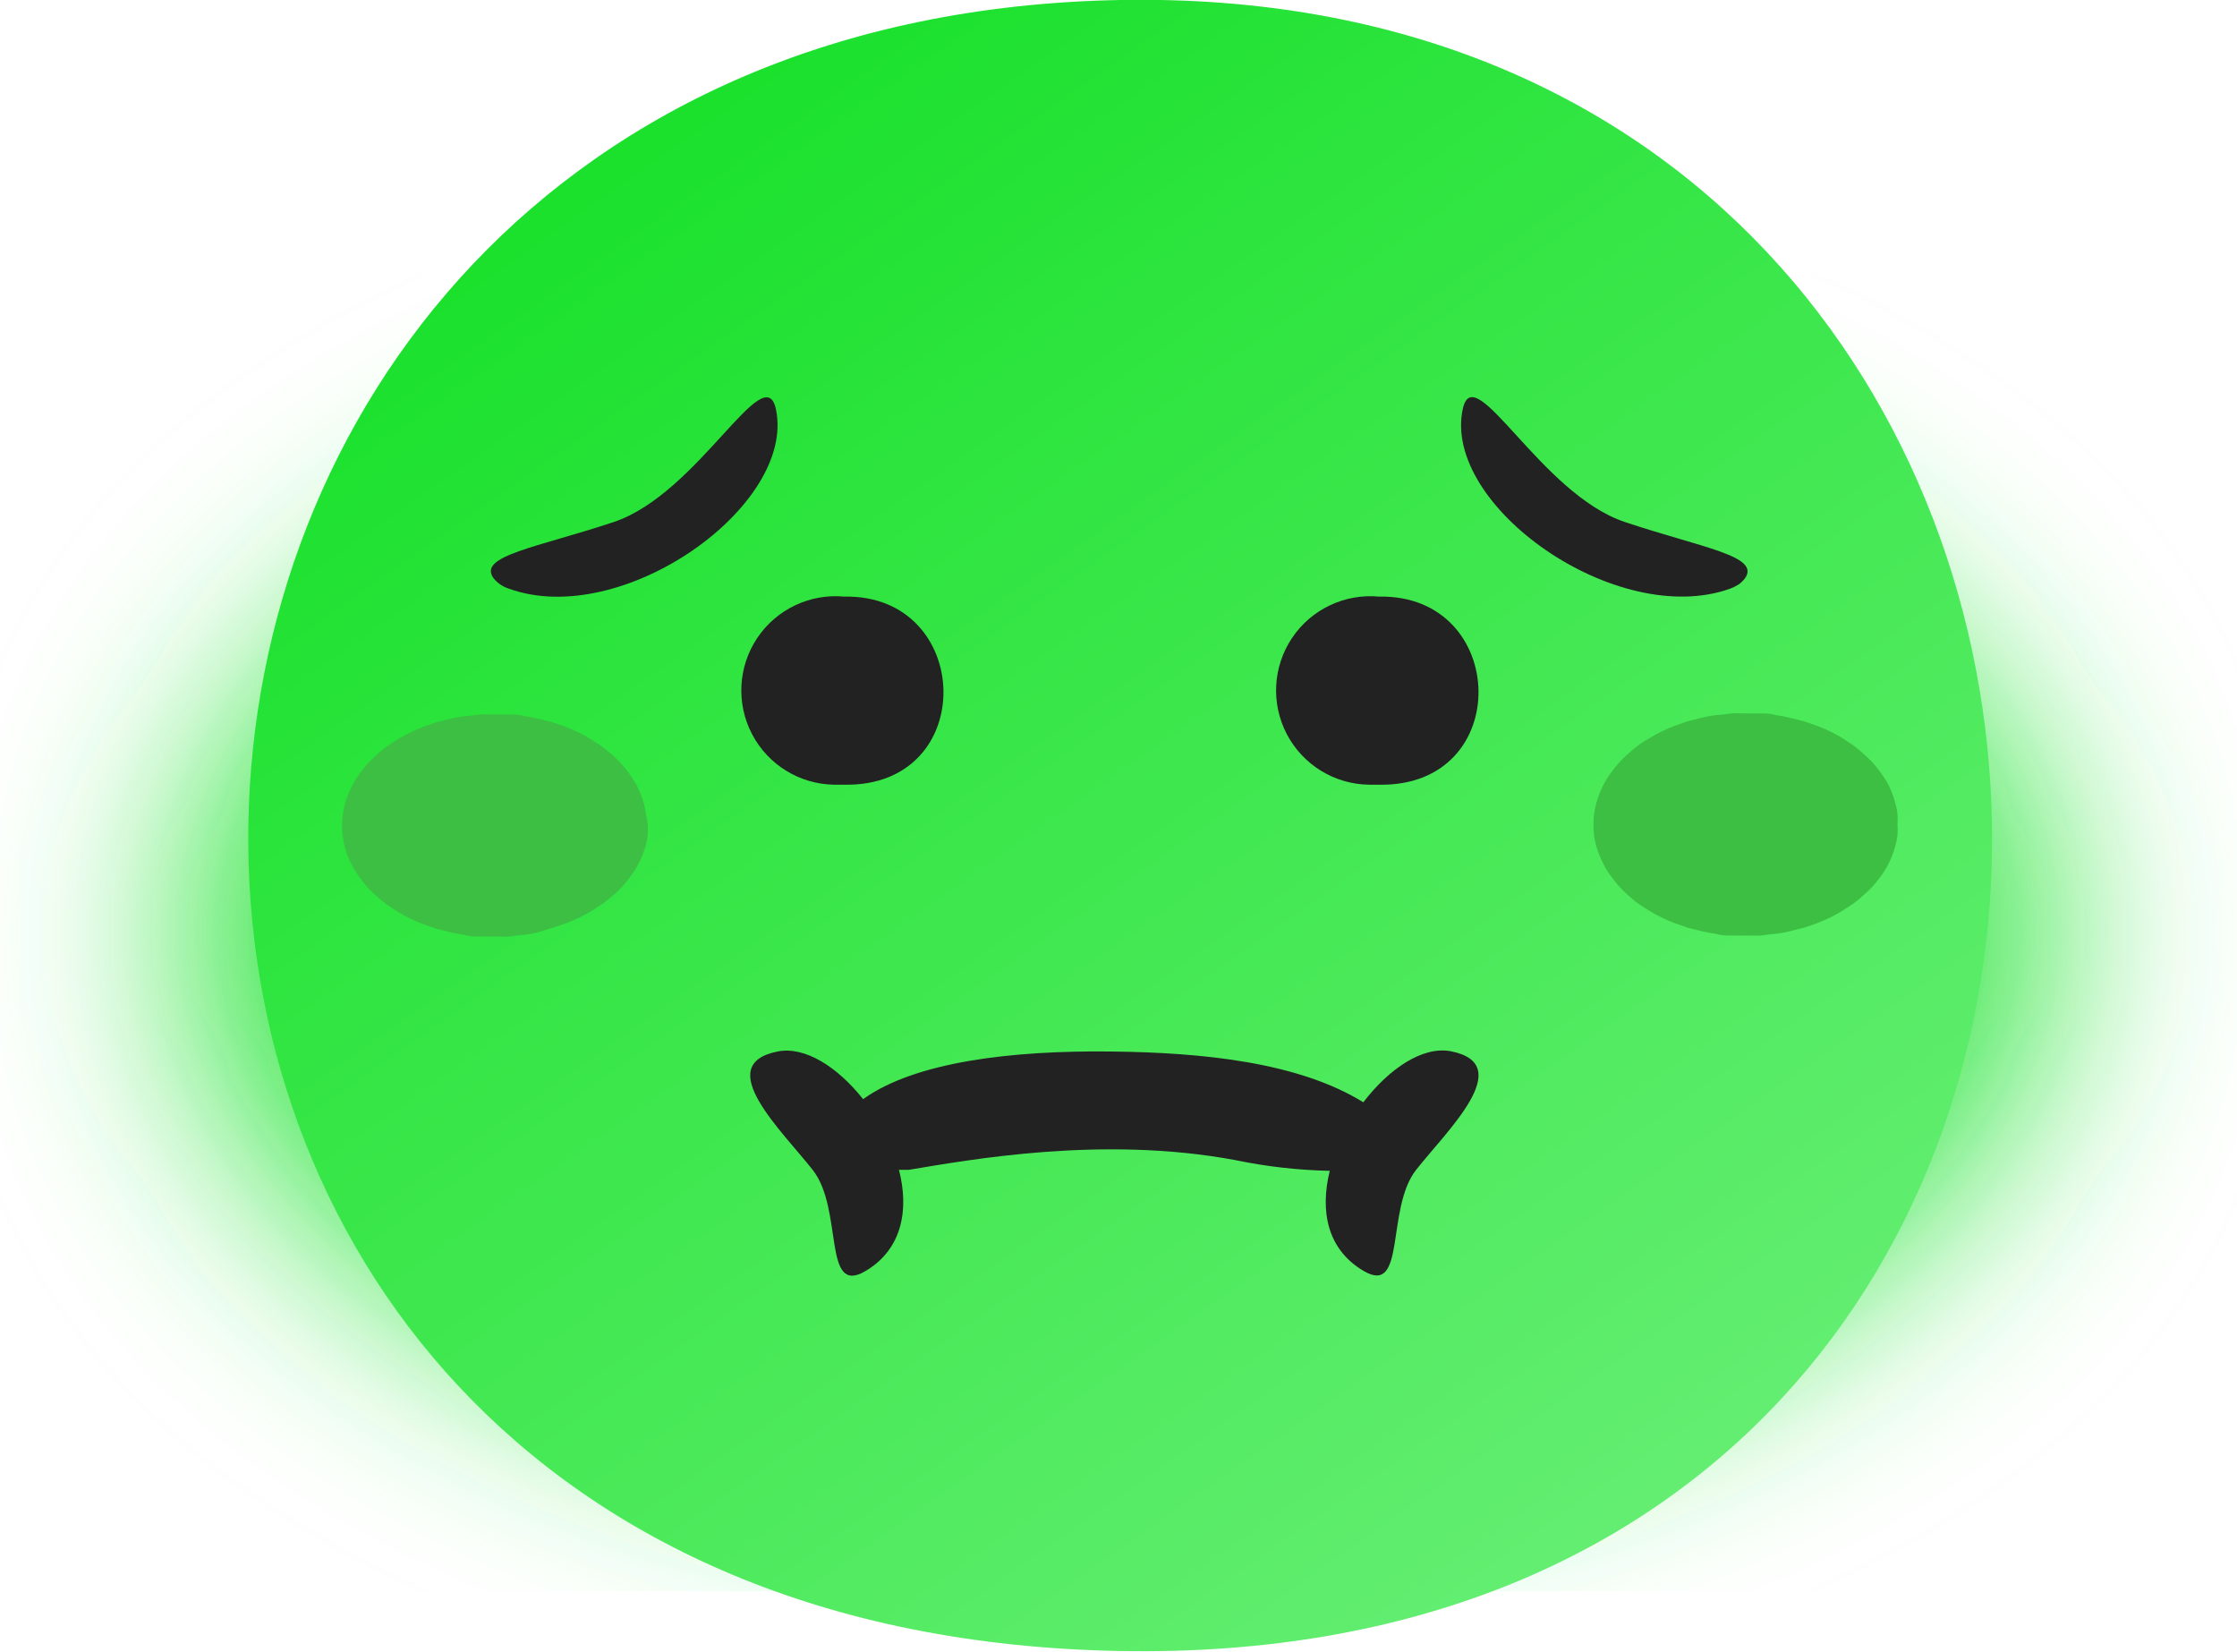
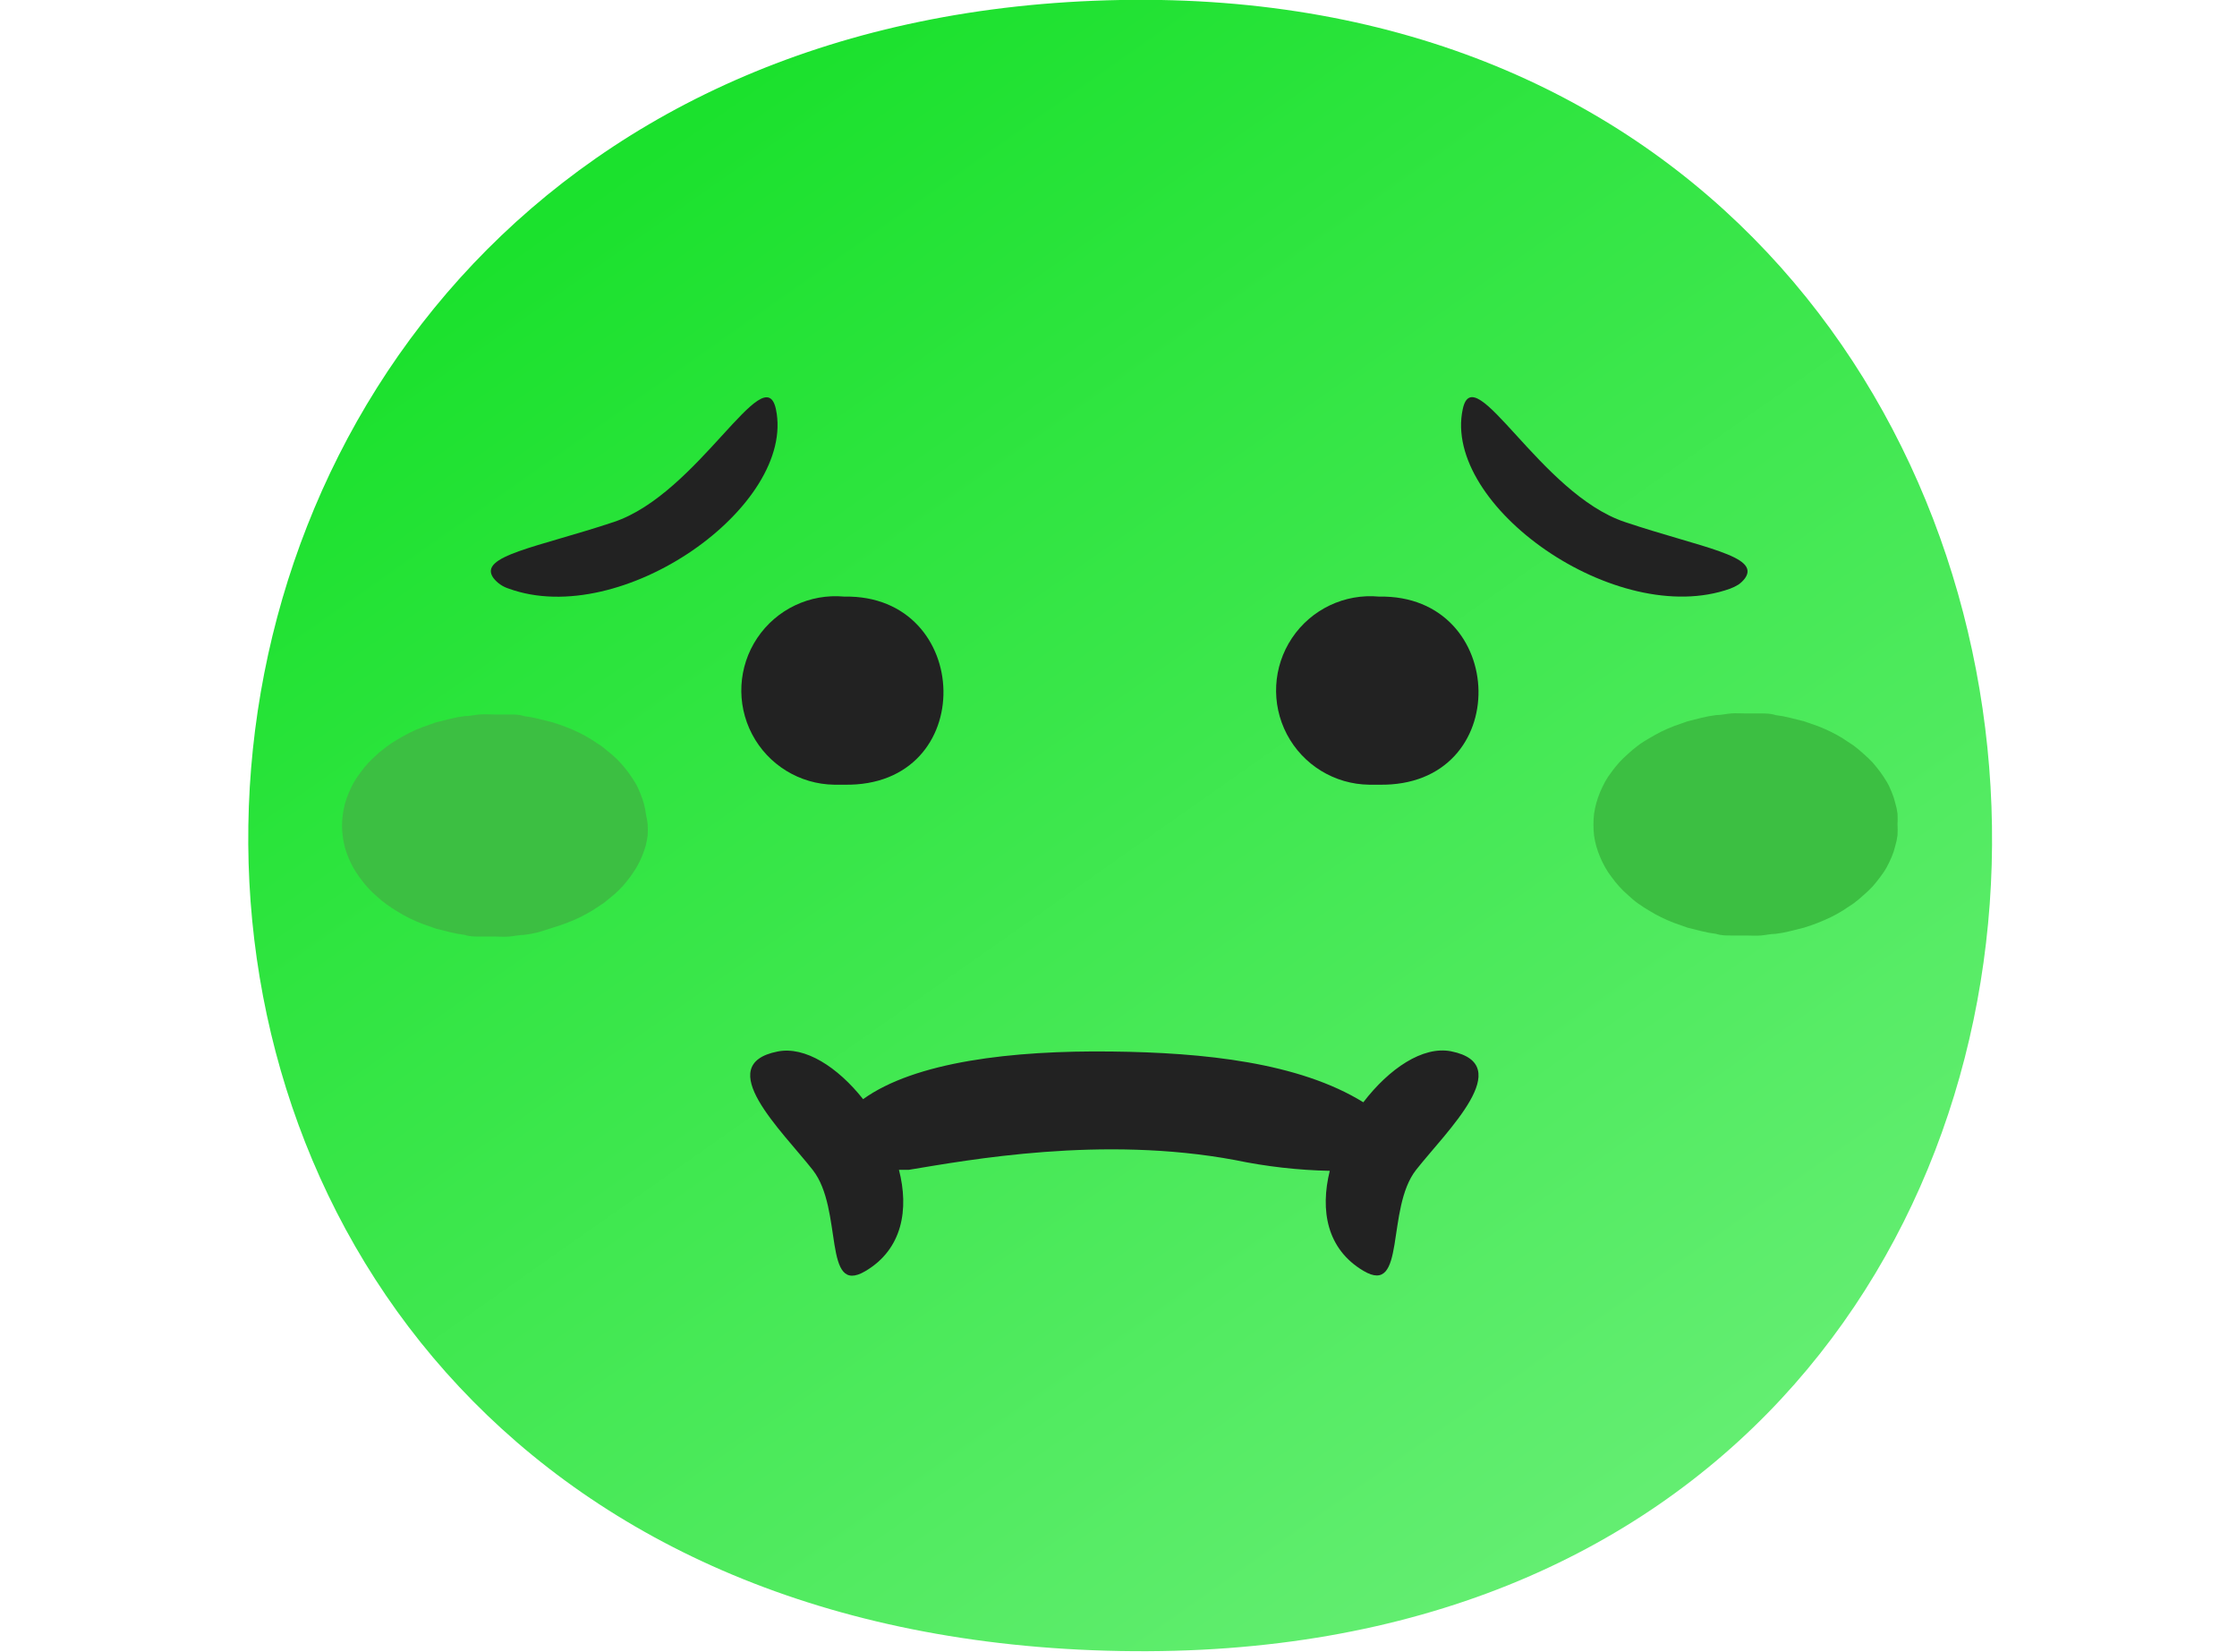
<svg xmlns="http://www.w3.org/2000/svg" id="Layer_1" data-name="Layer 1" viewBox="0 0 108 79.71">
  <defs>
-     <style>.cls-1{filter:url(#blurMe);}.cls-2{fill:#2ee53f;}.cls-3{fill:url(#linear-gradient);}.cls-4{fill:#3cbf42;}.cls-5{fill:#222;}</style>
-     <filter id="blurMe" name="blurMe">
-       <feGaussianBlur stdDeviation="5" in="SourceGraphic" />
-     </filter>
-     <linearGradient id="linear-gradient" x1="-1202.12" y1="587.58" x2="-1201.51" y2="586.76" gradientTransform="matrix(84.16, 0, 0, -79.71, 101199.07, 46843.83)" gradientUnits="userSpaceOnUse">
+     <linearGradient id="linear-gradient" x1="-1202.12" y1="587.58" x2="-1201.51" y2="586.76" gradientTransform="matrix(84.16 0 0 -79.71 101199.07 46843.83)" gradientUnits="userSpaceOnUse">
      <stop offset="0" stop-color="#1be12d" />
      <stop offset="1" stop-color="#64ee72" />
    </linearGradient>
+     <filter id="blurMe">
+       <feGaussianBlur stdDeviation="5" in="SourceGraphic" />
+     </filter>
+     <style>.cls-4{fill:#3cbf42}.cls-5{fill:#222}</style>
  </defs>
-   <g id="_7" data-name=" 7">
-     <g id="Ellipse_837" data-name="Ellipse 837" class="cls-1">
-       <ellipse class="cls-2" cx="54" cy="45" rx="45" ry="26.5" />
-     </g>
-     <path id="Path_15088" data-name="Path 15088" class="cls-3" d="M54.08,79.7C111.4,80.73,109-1,54.08,0S-3.24,78.67,54.08,79.7Z" />
-     <path id="Path_15090" data-name="Path 15090" class="cls-4" d="M91.61,39.79a4.71,4.71,0,0,1,0,.53,3,3,0,0,1-.11.52,3.16,3.16,0,0,1-.17.52c-.07.17-.15.33-.24.5s-.2.32-.31.47-.24.31-.37.46a5.77,5.77,0,0,1-.44.42c-.15.14-.31.27-.48.4l-.53.35a6.55,6.55,0,0,1-.58.32c-.2.09-.41.19-.62.27s-.43.16-.66.23l-.68.17a5.4,5.4,0,0,1-.7.13c-.23,0-.47.06-.71.08s-.48,0-.72,0-.48,0-.72,0-.48,0-.72-.08a5.73,5.73,0,0,1-.7-.13l-.68-.17-.65-.23c-.21-.08-.42-.17-.62-.27a6.55,6.55,0,0,1-.58-.32c-.19-.11-.37-.23-.54-.35s-.33-.26-.48-.4a4.26,4.26,0,0,1-.43-.42,5.32,5.32,0,0,1-.37-.46,3.46,3.46,0,0,1-.31-.47,4.84,4.84,0,0,1-.42-1,4.36,4.36,0,0,1-.11-.52,4.7,4.7,0,0,1,0-1.06,4.36,4.36,0,0,1,.11-.52,4.56,4.56,0,0,1,.18-.52c.07-.17.15-.33.24-.5a3.46,3.46,0,0,1,.31-.47,5.32,5.32,0,0,1,.37-.46,5.7,5.7,0,0,1,.43-.42c.15-.14.31-.27.48-.4s.35-.24.54-.35.38-.22.58-.32.41-.19.62-.27l.65-.23.68-.17a5.73,5.73,0,0,1,.7-.13c.24,0,.48-.06.72-.08s.48,0,.72,0,.48,0,.72,0,.48,0,.71.08a5.4,5.4,0,0,1,.7.13l.68.17.66.23c.21.08.41.17.62.27a6.55,6.55,0,0,1,.58.32l.53.35c.17.13.33.26.48.4a5.86,5.86,0,0,1,.44.42c.13.15.25.3.37.46s.21.31.31.47.17.33.24.5a3.16,3.16,0,0,1,.17.52,3,3,0,0,1,.11.52A4.71,4.71,0,0,1,91.61,39.79Z" />
-     <path id="Path_15091" data-name="Path 15091" class="cls-4" d="M31.27,39.79a4.73,4.73,0,0,1,0,.53,4.35,4.35,0,0,1-.1.52,4.84,4.84,0,0,1-.42,1c-.1.16-.2.32-.31.47s-.24.31-.37.46a5.66,5.66,0,0,1-.43.42l-.49.4-.53.35c-.19.11-.38.22-.58.32s-.41.19-.62.27-.43.16-.66.23L26,45a5.4,5.4,0,0,1-.7.13c-.23,0-.47.06-.71.08s-.48,0-.72,0-.48,0-.72,0-.48,0-.72-.08a5.73,5.73,0,0,1-.7-.13l-.68-.17-.65-.23c-.21-.08-.42-.17-.62-.27a6.55,6.55,0,0,1-.58-.32c-.19-.11-.36-.23-.53-.35s-.34-.26-.49-.4a4.26,4.26,0,0,1-.43-.42,5.32,5.32,0,0,1-.37-.46,4.76,4.76,0,0,1-.31-.47,4.84,4.84,0,0,1-.42-1,4.35,4.35,0,0,1-.1-.52,3.76,3.76,0,0,1,0-1.06,4.35,4.35,0,0,1,.1-.52,4.56,4.56,0,0,1,.18-.52c.07-.17.15-.33.24-.5a4.76,4.76,0,0,1,.31-.47,5.32,5.32,0,0,1,.37-.46,5.7,5.7,0,0,1,.43-.42c.15-.14.32-.27.49-.4s.34-.24.53-.35.38-.22.58-.32.41-.19.62-.27l.65-.23.68-.17a5.73,5.73,0,0,1,.7-.13c.24,0,.48-.06.72-.08s.48,0,.72,0,.48,0,.72,0,.48,0,.71.08a5.4,5.4,0,0,1,.7.13l.68.17c.23.07.45.15.66.23s.42.17.62.27a6.55,6.55,0,0,1,.58.32l.53.35.49.4a5.7,5.7,0,0,1,.43.42c.13.15.25.3.37.46s.21.31.31.47.17.33.24.5a4.56,4.56,0,0,1,.18.52,4.35,4.35,0,0,1,.1.52A4.73,4.73,0,0,1,31.27,39.79Z" />
-     <path id="Path_15092" data-name="Path 15092" class="cls-5" d="M66.58,28.8a4.55,4.55,0,1,0-.48,9.08h.48C73.12,38,72.84,28.68,66.58,28.8Z" />
-     <path id="Path_15093" data-name="Path 15093" class="cls-5" d="M40.76,28.8a4.55,4.55,0,1,0-.49,9.08h.49C47.29,38,47,28.68,40.76,28.8Z" />
-     <path id="Path_15094" data-name="Path 15094" class="cls-5" d="M78.45,25.2c-4.09-1.36-7.29-8-7.83-5.45-1,4.66,7.43,10.62,12.9,8.67a2.22,2.22,0,0,0,.41-.2,1.35,1.35,0,0,0,.32-.31C85,26.83,82.15,26.44,78.45,25.2Z" />
-     <path id="Path_15095" data-name="Path 15095" class="cls-5" d="M29.63,25.2c-3.7,1.23-6.57,1.63-5.81,2.7a1.5,1.5,0,0,0,.73.51c5.47,2,13.9-4,12.91-8.66C36.91,17.22,33.71,23.84,29.63,25.2Z" />
-     <path id="Path_15096" data-name="Path 15096" class="cls-5" d="M70.06,50.75c-1.37-.27-3,.84-4.24,2.46-3.11-1.92-7.69-2.4-12.15-2.45-4.82-.06-9.5.5-12,2.3-1.22-1.54-2.8-2.57-4.13-2.3-3.19.63.21,3.82,1.7,5.72s.46,6.11,2.54,4.88c1.8-1.06,2.11-3,1.62-4.89l.48,0C46.74,56,53.2,54.8,59.63,56a25,25,0,0,0,4.57.52c-.47,1.9-.15,3.78,1.63,4.83,2.08,1.23,1.06-3,2.54-4.88S73.25,51.39,70.06,50.75Z" />
+   <g id="_7" data-name="7">
+     <path id="Path_15088" data-name="Path 15088" d="M54.08 79.7C111.4 80.73 109-1 54.08 0s-57.32 78.67 0 79.7Z" style="fill:url(#linear-gradient)" />
+     <path id="Path_15090" data-name="Path 15090" class="cls-4" d="M91.61 39.79a4.71 4.71 0 0 1 0 .53 3 3 0 0 1-.11.52 3.16 3.16 0 0 1-.17.52c-.07.17-.15.33-.24.5s-.2.32-.31.47-.24.31-.37.46a5.77 5.77 0 0 1-.44.42c-.15.14-.31.27-.48.4l-.53.35a6.55 6.55 0 0 1-.58.32c-.2.09-.41.19-.62.27s-.43.16-.66.23l-.68.17a5.4 5.4 0 0 1-.7.13c-.23 0-.47.06-.71.08s-.48 0-.72 0h-.72c-.24 0-.48 0-.72-.08a5.73 5.73 0 0 1-.7-.13l-.68-.17-.65-.23a6.83 6.83 0 0 1-.62-.27 6.55 6.55 0 0 1-.58-.32c-.19-.11-.37-.23-.54-.35s-.33-.26-.48-.4a4.26 4.26 0 0 1-.43-.42 5.32 5.32 0 0 1-.37-.46 3.46 3.46 0 0 1-.31-.47 4.84 4.84 0 0 1-.42-1 4.36 4.36 0 0 1-.11-.52 4.7 4.7 0 0 1 0-1.06 4.36 4.36 0 0 1 .11-.52 4.56 4.56 0 0 1 .18-.52c.07-.17.15-.33.24-.5a3.46 3.46 0 0 1 .31-.47 5.32 5.32 0 0 1 .37-.46 5.7 5.7 0 0 1 .43-.42c.15-.14.31-.27.48-.4s.35-.24.54-.35.38-.22.58-.32.41-.19.62-.27l.65-.23.68-.17a5.73 5.73 0 0 1 .7-.13c.24 0 .48-.06.72-.08s.48 0 .72 0h.72c.24 0 .48 0 .71.08a5.4 5.4 0 0 1 .7.13l.68.17.66.23c.21.08.41.17.62.27a6.55 6.55 0 0 1 .58.32l.53.35c.17.13.33.26.48.4a5.86 5.86 0 0 1 .44.42c.13.15.25.3.37.46s.21.31.31.47.17.33.24.5a3.16 3.16 0 0 1 .17.52 3 3 0 0 1 .11.52 4.71 4.71 0 0 1 0 .51Z" />
+     <path id="Path_15091" data-name="Path 15091" class="cls-4" d="M31.27 39.79a4.73 4.73 0 0 1 0 .53 4.35 4.35 0 0 1-.1.52 4.84 4.84 0 0 1-.42 1c-.1.16-.2.32-.31.47s-.24.31-.37.46a5.66 5.66 0 0 1-.43.42l-.49.4-.53.35c-.19.11-.38.22-.58.32s-.41.19-.62.27-.43.16-.66.23L26 45a5.4 5.4 0 0 1-.7.13c-.23 0-.47.06-.71.08s-.48 0-.72 0h-.72c-.24 0-.48 0-.72-.08a5.73 5.73 0 0 1-.7-.13l-.68-.17-.65-.23a6.83 6.83 0 0 1-.62-.27 6.55 6.55 0 0 1-.58-.32c-.19-.11-.36-.23-.53-.35s-.34-.26-.49-.4a4.26 4.26 0 0 1-.43-.42 5.32 5.32 0 0 1-.37-.46 4.76 4.76 0 0 1-.31-.47 4.84 4.84 0 0 1-.42-1 4.35 4.35 0 0 1-.1-.52 3.76 3.76 0 0 1 0-1.06 4.35 4.35 0 0 1 .1-.52 4.56 4.56 0 0 1 .18-.52c.07-.17.15-.33.24-.5a4.76 4.76 0 0 1 .31-.47 5.32 5.32 0 0 1 .37-.46 5.7 5.7 0 0 1 .43-.42c.15-.14.32-.27.49-.4s.34-.24.53-.35.38-.22.58-.32.41-.19.62-.27l.65-.23.68-.17a5.73 5.73 0 0 1 .7-.13c.24 0 .48-.06.72-.08s.48 0 .72 0h.72c.24 0 .48 0 .71.08a5.4 5.4 0 0 1 .7.13l.68.17c.23.07.45.15.66.23s.42.17.62.27a6.55 6.55 0 0 1 .58.32l.53.35.49.4a5.7 5.7 0 0 1 .43.42c.13.15.25.3.37.46s.21.31.31.47.17.33.24.5a4.56 4.56 0 0 1 .18.52 4.35 4.35 0 0 1 .1.52 4.73 4.73 0 0 1 .08.46Z" />
+     <path id="Path_15092" data-name="Path 15092" class="cls-5" d="M66.58 28.8a4.55 4.55 0 1 0-.48 9.08h.48c6.54.12 6.26-9.2 0-9.08Z" />
+     <path id="Path_15093" data-name="Path 15093" class="cls-5" d="M40.76 28.8a4.55 4.55 0 1 0-.49 9.08h.49c6.53.12 6.24-9.2 0-9.08Z" />
+     <path id="Path_15094" data-name="Path 15094" class="cls-5" d="M78.45 25.2c-4.09-1.36-7.29-8-7.83-5.45-1 4.66 7.43 10.62 12.9 8.67a2.22 2.22 0 0 0 .41-.2 1.35 1.35 0 0 0 .32-.31c.75-1.08-2.1-1.47-5.8-2.71Z" />
+     <path id="Path_15095" data-name="Path 15095" class="cls-5" d="M29.63 25.2c-3.7 1.23-6.57 1.63-5.81 2.7a1.5 1.5 0 0 0 .73.51c5.47 2 13.9-4 12.91-8.66-.55-2.53-3.75 4.09-7.83 5.45Z" />
+     <path id="Path_15096" data-name="Path 15096" class="cls-5" d="M70.06 50.75c-1.37-.27-3 .84-4.24 2.46-3.11-1.92-7.69-2.4-12.15-2.45-4.82-.06-9.5.5-12 2.3-1.22-1.54-2.8-2.57-4.13-2.3-3.19.63.21 3.82 1.7 5.72s.46 6.11 2.54 4.88c1.8-1.06 2.11-3 1.62-4.89h.48C46.74 56 53.2 54.8 59.63 56a25 25 0 0 0 4.57.52c-.47 1.9-.15 3.78 1.63 4.83 2.08 1.23 1.06-3 2.54-4.88s4.88-5.08 1.69-5.72Z" />
  </g>
</svg>
